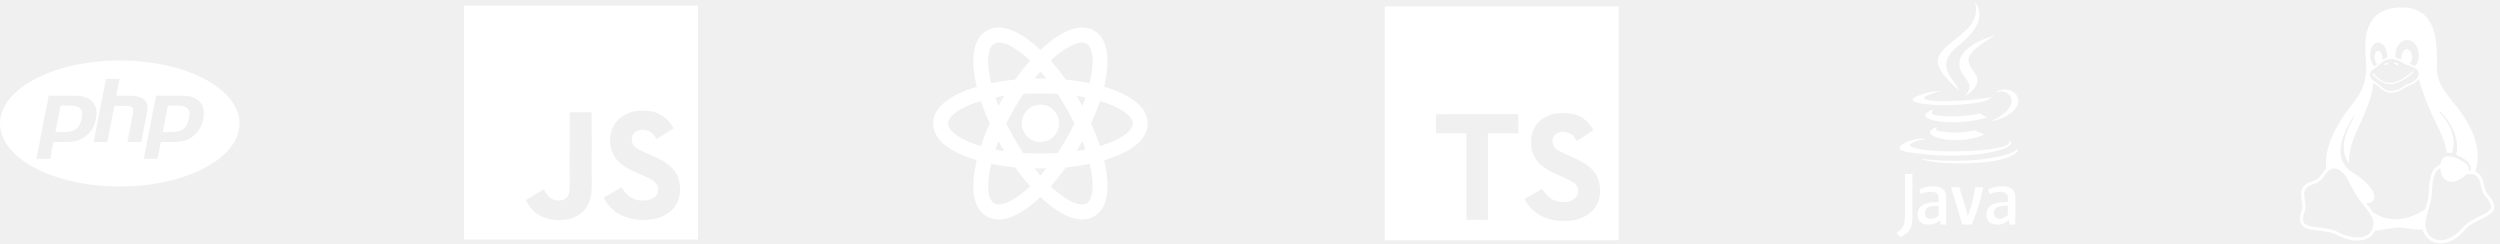
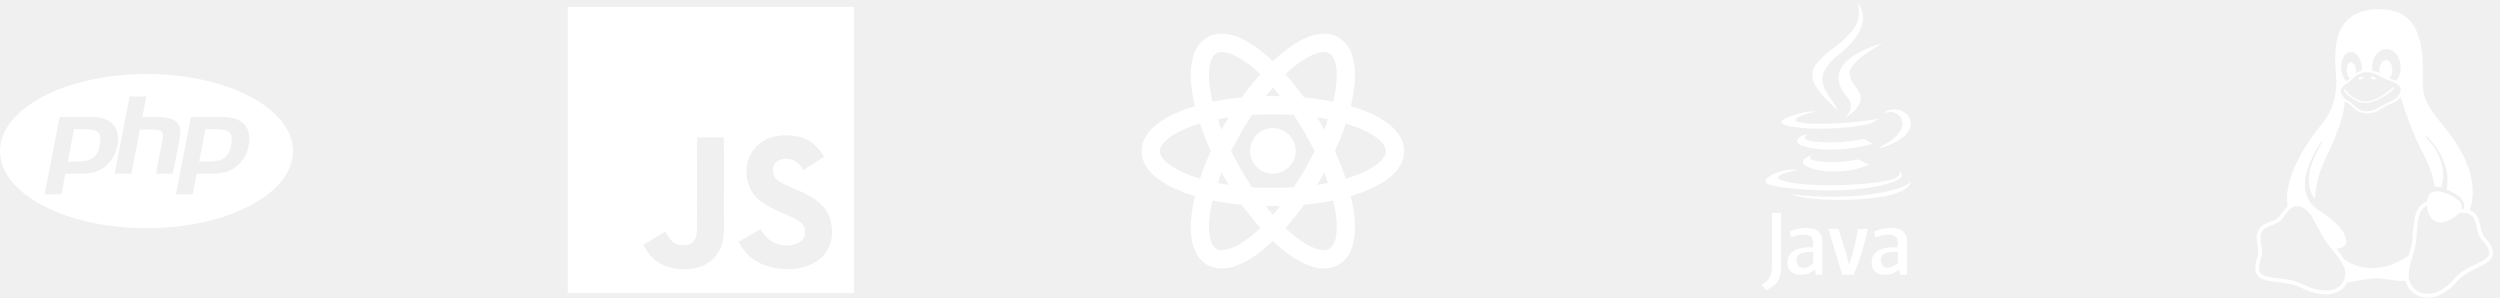
- <svg xmlns="http://www.w3.org/2000/svg" width="668" height="65" viewBox="0 0 668 65" fill="none">
-   <path d="M370 32.955V64.205H432.5V1.705H370V32.955ZM420.365 30.455C421.862 30.802 423.222 31.585 424.275 32.705C424.854 33.308 425.358 33.98 425.775 34.705C425.775 34.785 423.075 36.61 421.43 37.63C421.37 37.67 421.13 37.41 420.865 37.015C420.565 36.497 420.138 36.063 419.625 35.755C419.112 35.446 418.528 35.272 417.93 35.25C416.035 35.12 414.815 36.115 414.825 37.75C414.809 38.157 414.903 38.561 415.095 38.92C415.51 39.785 416.285 40.3 418.715 41.35C423.19 43.275 425.105 44.545 426.295 46.35C427.625 48.35 427.92 51.58 427.02 53.97C426.02 56.57 423.57 58.335 420.105 58.92C418.522 59.101 416.923 59.084 415.345 58.87C412.936 58.479 410.714 57.332 409 55.595C408.425 54.96 407.305 53.305 407.375 53.185C407.558 53.05 407.75 52.928 407.95 52.82L410.25 51.5L412.045 50.46L412.42 51.015C413.053 51.92 413.858 52.692 414.79 53.285C416.79 54.335 419.52 54.19 420.87 52.975C421.323 52.53 421.606 51.94 421.669 51.307C421.732 50.675 421.571 50.041 421.215 49.515C420.715 48.82 419.715 48.235 416.92 47.015C413.695 45.625 412.305 44.765 411.035 43.395C410.242 42.491 409.657 41.424 409.32 40.27C409.069 38.951 409.032 37.601 409.21 36.27C409.875 33.155 412.21 30.98 415.62 30.335C417.199 30.14 418.799 30.183 420.365 30.465V30.455ZM405.695 33.075V35.635H397.58V58.75H391.825V35.63H383.69V33.13C383.668 32.269 383.692 31.408 383.76 30.55C383.79 30.51 388.76 30.49 394.76 30.5H405.665L405.695 33.075Z" fill="white" />
-   <path d="M517.798 33.908C511.186 35.755 521.82 39.571 530.238 35.965C528.859 35.429 527.87 34.81 527.87 34.81C524.116 35.52 522.375 35.575 518.968 35.187C516.155 34.864 517.798 33.908 517.798 33.908ZM529.23 30.305C524.255 31.262 521.381 31.232 517.74 30.857C514.926 30.566 516.768 29.201 516.768 29.201C509.487 31.618 520.821 34.36 530.998 31.384C529.917 31.003 529.23 30.305 529.23 30.305ZM533.129 9.44C533.129 9.44 518.41 13.115 525.439 21.215C527.515 23.605 524.895 25.753 524.895 25.753C524.895 25.753 530.162 23.034 527.743 19.628C525.484 16.454 523.752 14.877 533.129 9.44ZM509.74 40.653C526.902 43.434 541.024 39.4 536.573 37.391C536.573 37.391 537.789 38.394 535.234 39.169C530.376 40.64 515.012 41.084 510.744 39.227C509.211 38.559 512.088 37.633 512.992 37.439C513.936 37.234 514.475 37.272 514.475 37.272C512.769 36.07 503.447 39.631 509.74 40.653ZM530.674 26.942C531.499 26.38 532.639 25.89 532.639 25.89C532.639 25.89 529.393 26.471 526.159 26.742C522.2 27.075 517.953 27.14 515.821 26.855C510.773 26.18 518.588 24.323 518.588 24.323C518.588 24.323 515.553 24.118 511.821 25.923C507.408 28.058 522.737 29.03 530.674 26.942ZM532.607 32.158C532.57 32.258 532.446 32.371 532.446 32.371C543.219 29.539 539.258 22.389 534.107 24.198C533.655 24.358 533.418 24.73 533.418 24.73C533.418 24.73 533.703 24.615 534.34 24.482C536.944 23.94 540.675 27.968 532.607 32.158ZM523.503 24.246C521.914 20.653 516.525 17.511 523.506 11.997C532.211 5.126 527.744 0.656 527.744 0.656C529.546 7.755 521.388 9.899 518.444 14.32C516.439 17.332 519.428 20.57 523.503 24.246ZM532.898 42.072C526.289 43.316 518.136 43.171 513.303 42.373C513.303 42.373 514.293 43.193 519.381 43.52C527.123 44.015 539.016 43.245 539.297 39.581C539.297 39.581 538.756 40.969 532.898 42.072ZM516.566 49.767C515.122 49.767 513.89 50.124 512.862 50.578L513.174 51.825C513.983 51.528 514.983 51.252 516.011 51.252C517.436 51.252 518 51.825 518 53.012V54H517.4C513.94 54 512.378 55.292 512.378 57.312C512.378 59.051 513.408 60.016 515.345 60.016C516.59 60.016 517.52 59.593 518.389 58.84L518.547 60H520V52.754C520 50.955 519.038 49.767 516.566 49.767ZM518 57.519C517.5 58.151 516.554 58.508 515.861 58.508C514.874 58.508 514.367 57.822 514.367 56.873C514.367 55.844 514.968 55 517.264 55H518V57.519ZM525.806 57.84L525.388 56.036L523.51 50H521.315L524.341 60H526.854C528.296 56.5 529.325 53 529.897 50H527.761C527.426 52.5 526.753 55.212 525.806 57.84ZM535.008 49.767C533.563 49.767 532.302 50.124 531.274 50.578L531.572 51.825C532.383 51.528 533.433 51.252 534.461 51.252C535.884 51.252 536.5 51.825 536.5 53.012V54H535.786C532.325 54 530.764 55.292 530.764 57.312C530.764 59.051 531.792 60.016 533.729 60.016C534.975 60.016 535.903 59.593 536.774 58.84L536.933 60H538.5V52.754C538.5 50.955 537.478 49.767 535.008 49.767ZM534.302 58.498C533.315 58.498 532.779 57.817 532.779 56.868C532.779 55.84 533.354 55 535.647 55H536.5V57.5H536.467C535.734 58 534.993 58.498 534.302 58.498ZM509 57.687C509 59.322 508.778 60.005 508.511 60.537C508.203 61.133 507.484 61.775 506.71 62.172L507.677 63.344C508.693 62.969 509.649 62.305 510.223 61.465C510.798 60.604 511 59.72 511 57.532V46.5H509V57.687Z" fill="white" />
+ <svg xmlns="http://www.w3.org/2000/svg" width="546" height="65" viewBox="0 0 546 65" fill="none">
+   <path d="M395.798 33.908C389.186 35.755 399.82 39.571 408.238 35.965C406.859 35.429 405.87 34.81 405.87 34.81C402.116 35.52 400.375 35.575 396.968 35.187C394.155 34.864 395.798 33.908 395.798 33.908ZM407.23 30.305C402.255 31.262 399.381 31.232 395.74 30.857C392.926 30.566 394.768 29.201 394.768 29.201C387.487 31.618 398.821 34.36 408.998 31.384C407.917 31.003 407.23 30.305 407.23 30.305ZM411.129 9.44C411.129 9.44 396.41 13.115 403.439 21.215C405.515 23.605 402.895 25.753 402.895 25.753C402.895 25.753 408.162 23.034 405.743 19.628C403.484 16.454 401.752 14.877 411.129 9.44ZM387.74 40.653C404.902 43.434 419.024 39.4 414.573 37.391C414.573 37.391 415.789 38.394 413.234 39.169C408.376 40.64 393.012 41.084 388.744 39.227C387.211 38.559 390.088 37.633 390.992 37.439C391.936 37.234 392.475 37.272 392.475 37.272C390.769 36.07 381.447 39.631 387.74 40.653ZM408.674 26.942C409.499 26.38 410.639 25.89 410.639 25.89C410.639 25.89 407.393 26.471 404.159 26.742C400.2 27.075 395.953 27.14 393.821 26.855C388.773 26.18 396.588 24.323 396.588 24.323C396.588 24.323 393.553 24.118 389.821 25.923C385.408 28.058 400.737 29.03 408.674 26.942ZM410.607 32.158C410.57 32.258 410.446 32.371 410.446 32.371C421.219 29.539 417.258 22.389 412.107 24.198C411.655 24.358 411.418 24.73 411.418 24.73C411.418 24.73 411.703 24.615 412.34 24.482C414.944 23.94 418.675 27.968 410.607 32.158ZM401.503 24.246C399.914 20.653 394.525 17.511 401.506 11.997C410.211 5.126 405.744 0.656 405.744 0.656C407.546 7.755 399.388 9.899 396.444 14.32C394.439 17.332 397.428 20.57 401.503 24.246ZM410.898 42.072C404.289 43.316 396.136 43.171 391.303 42.373C391.303 42.373 392.293 43.193 397.381 43.52C405.123 44.015 417.016 43.245 417.297 39.581C417.297 39.581 416.756 40.969 410.898 42.072ZM394.566 49.767C393.122 49.767 391.89 50.124 390.862 50.578L391.174 51.825C391.983 51.528 392.983 51.252 394.011 51.252C395.436 51.252 396 51.825 396 53.012V54H395.4C391.94 54 390.378 55.292 390.378 57.312C390.378 59.051 391.408 60.016 393.345 60.016C394.59 60.016 395.52 59.593 396.389 58.84L396.547 60H398V52.754C398 50.955 397.038 49.767 394.566 49.767ZM396 57.519C395.5 58.151 394.554 58.508 393.861 58.508C392.874 58.508 392.367 57.822 392.367 56.873C392.367 55.844 392.968 55 395.264 55H396V57.519ZM403.806 57.84L403.388 56.036L401.51 50H399.315L402.341 60H404.854C406.296 56.5 407.325 53 407.897 50H405.761C405.426 52.5 404.753 55.212 403.806 57.84ZM413.008 49.767C411.563 49.767 410.302 50.124 409.274 50.578L409.572 51.825C410.383 51.528 411.433 51.252 412.461 51.252C413.884 51.252 414.5 51.825 414.5 53.012V54H413.786C410.325 54 408.764 55.292 408.764 57.312C408.764 59.051 409.792 60.016 411.729 60.016C412.975 60.016 413.903 59.593 414.774 58.84L414.933 60H416.5V52.754C416.5 50.955 415.478 49.767 413.008 49.767ZM412.302 58.498C411.315 58.498 410.779 57.817 410.779 56.868C410.779 55.84 411.354 55 413.647 55H414.5V57.5H414.467C413.734 58 412.993 58.498 412.302 58.498ZM387 57.687C387 59.322 386.778 60.005 386.511 60.537C386.203 61.133 385.484 61.775 384.71 62.172L385.677 63.344C386.693 62.969 387.649 62.305 388.223 61.465C388.798 60.604 389 59.72 389 57.532V46.5H387V57.687Z" fill="white" />
  <path d="M18.698 28.218H16.176L14.802 35.28H17.042C18.52 35.28 19.624 35 20.354 34.438C21.072 33.886 21.562 32.948 21.812 31.646C22.06 30.396 21.946 29.51 21.49 28.99C21.02 28.48 20.092 28.218 18.698 28.218ZM32 16.168C14.322 16.168 0 23.71 0 33C0 42.29 14.322 49.832 32 49.832C49.678 49.832 64 42.29 64 33C64 23.71 49.678 16.168 32 16.168ZM23.302 36.042C22.61 36.707 21.776 37.209 20.864 37.508C19.968 37.79 18.824 37.946 17.438 37.946H14.28L13.416 42.426H9.738L13.02 25.562H20.082C22.208 25.562 23.76 26.114 24.738 27.228C25.708 28.342 26.01 29.906 25.612 31.906C25.463 32.698 25.19 33.462 24.802 34.168C24.403 34.868 23.896 35.5 23.3 36.042H23.302ZM34.042 37.946L35.49 30.48C35.656 29.634 35.594 29.054 35.3 28.738C35.02 28.436 34.404 28.28 33.468 28.28H30.562L28.688 37.946H25.032L28.312 21.072H31.958L31.084 25.562H34.334C36.388 25.562 37.792 25.916 38.564 26.624C39.346 27.344 39.574 28.498 39.274 30.094L37.74 37.948L34.042 37.946ZM54.29 31.906C54.146 32.699 53.872 33.463 53.48 34.168C53.085 34.867 52.582 35.499 51.99 36.042C51.291 36.704 50.456 37.205 49.542 37.508C48.646 37.79 47.5 37.946 46.116 37.946H42.97L42.096 42.426H38.418L41.7 25.562H48.762C50.888 25.562 52.44 26.114 53.418 27.24C54.388 28.344 54.688 29.906 54.29 31.906ZM47.376 28.218H44.864L43.49 35.28H45.72C47.208 35.28 48.312 35 49.032 34.438C49.76 33.886 50.25 32.948 50.502 31.646C50.75 30.396 50.636 29.51 50.166 28.99C49.71 28.48 48.772 28.218 47.376 28.218Z" fill="white" />
  <path d="M124 1.5V64H186.5V1.5H124ZM157.06 54.757C156.137 56.631 154.376 57.862 152.336 58.457C149.2 59.177 146.201 58.767 143.97 57.428C142.477 56.511 141.311 55.102 140.52 53.477L145.279 50.562C145.321 50.58 145.446 50.806 145.613 51.097C146.22 52.114 146.743 52.834 147.772 53.34C148.783 53.685 151.003 53.906 151.86 52.127C152.384 51.221 152.217 48.312 152.217 45.094C152.216 40.036 152.24 35 152.24 30H158.095C158.095 35.5 158.125 40.709 158.095 46.076C158.107 49.366 158.393 52.299 157.06 54.757ZM181.347 53.102C179.312 60.063 167.965 60.289 163.431 55.691C162.473 54.608 161.873 54.042 161.301 52.793C163.711 51.407 163.711 51.407 166.056 50.05C167.329 52.008 168.507 53.084 170.625 53.525C173.499 53.876 176.39 52.889 175.742 49.836C175.076 47.343 169.857 46.736 166.306 44.071C162.7 41.649 161.855 35.765 164.818 32.403C165.806 31.16 167.49 30.232 169.257 29.785L171.1 29.547C174.641 29.476 176.854 30.41 178.479 32.224C178.931 32.682 179.299 33.176 179.989 34.247C178.103 35.449 178.11 35.438 175.408 37.187C174.831 35.944 173.874 35.163 172.861 34.825C171.291 34.349 169.309 34.866 168.898 36.526C168.756 37.038 168.785 37.514 169.012 38.358C169.649 39.81 171.785 40.441 173.701 41.322C179.216 43.559 181.078 45.957 181.536 48.812C181.978 51.27 181.43 52.864 181.347 53.102Z" fill="white" />
  <path d="M278 27.96C280.747 27.96 282.987 30.2 282.987 33C282.987 35.667 280.747 37.933 278 37.933C275.253 37.933 273.013 35.667 273.013 33C273.013 30.2 275.253 27.96 278 27.96ZM265.653 54.333C267.333 55.347 271.013 53.8 275.253 49.8C273.867 48.227 272.507 46.52 271.227 44.733C269.078 44.528 266.941 44.207 264.827 43.773C263.467 49.48 263.973 53.4 265.653 54.333ZM267.547 39.027L266.773 37.667C266.48 38.44 266.187 39.213 266 39.96C266.72 40.12 267.52 40.253 268.347 40.387L267.547 39.027ZM284.987 37L287.147 33L284.987 29C284.187 27.587 283.333 26.333 282.56 25.08C281.12 25 279.6 25 278 25C276.4 25 274.88 25 273.44 25.08C272.667 26.333 271.813 27.587 271.013 29L268.853 33L271.013 37C271.813 38.413 272.667 39.667 273.44 40.92C274.88 41 276.4 41 278 41C279.6 41 281.12 41 282.56 40.92C283.333 39.667 284.187 38.413 284.987 37ZM278 19.08C277.493 19.667 276.96 20.28 276.427 21H279.573C279.04 20.28 278.507 19.667 278 19.08ZM278 46.92C278.507 46.333 279.04 45.72 279.573 45H276.427C276.96 45.72 277.493 46.333 278 46.92ZM290.32 11.667C288.667 10.653 284.987 12.2 280.747 16.2C282.133 17.773 283.493 19.48 284.773 21.267C286.96 21.48 289.12 21.8 291.173 22.227C292.533 16.52 292.027 12.6 290.32 11.667ZM288.453 26.973L289.227 28.333C289.52 27.56 289.813 26.787 290 26.04C289.28 25.88 288.48 25.747 287.653 25.613L288.453 26.973ZM292.32 8.173C296.24 10.413 296.667 16.307 295.013 23.187C301.787 25.187 306.667 28.493 306.667 33C306.667 37.507 301.787 40.813 295.013 42.813C296.667 49.693 296.24 55.587 292.32 57.827C288.427 60.067 283.12 57.507 278 52.627C272.88 57.507 267.573 60.067 263.653 57.827C259.76 55.587 259.333 49.693 260.987 42.813C254.213 40.813 249.333 37.507 249.333 33C249.333 28.493 254.213 25.187 260.987 23.187C259.333 16.307 259.76 10.413 263.653 8.173C267.573 5.933 272.88 8.493 278 13.373C283.12 8.493 288.427 5.933 292.32 8.173ZM291.547 33C292.453 35 293.253 37 293.92 39.027C299.52 37.347 302.667 34.947 302.667 33C302.667 31.053 299.52 28.653 293.92 26.973C293.253 29 292.453 31 291.547 33ZM264.453 33C263.547 31 262.747 29 262.08 26.973C256.48 28.653 253.333 31.053 253.333 33C253.333 34.947 256.48 37.347 262.08 39.027C262.747 37 263.547 35 264.453 33ZM288.453 39.027L287.653 40.387C288.48 40.253 289.28 40.12 290 39.96C289.813 39.213 289.52 38.44 289.227 37.667L288.453 39.027ZM280.747 49.8C284.987 53.8 288.667 55.347 290.32 54.333C292.027 53.4 292.533 49.48 291.173 43.773C289.12 44.2 286.96 44.52 284.773 44.733C283.493 46.52 282.133 48.227 280.747 49.8ZM267.547 26.973L268.347 25.613C267.52 25.747 266.72 25.88 266 26.04C266.187 26.787 266.48 27.56 266.773 28.333L267.547 26.973ZM275.253 16.2C271.013 12.2 267.333 10.653 265.653 11.667C263.973 12.6 263.467 16.52 264.827 22.227C266.941 21.793 269.078 21.472 271.227 21.267C272.507 19.48 273.867 17.773 275.253 16.2Z" fill="white" />
  <g clip-path="url(#clip0_233_47)">
-     <path d="M640.107 17.172C640.23 17.233 640.328 17.381 640.475 17.381C640.61 17.381 640.819 17.332 640.831 17.196C640.856 17.024 640.598 16.913 640.439 16.84C640.23 16.753 639.96 16.716 639.763 16.827C639.714 16.852 639.665 16.913 639.69 16.962C639.727 17.122 639.972 17.098 640.107 17.172ZM637.419 17.381C637.566 17.381 637.664 17.233 637.787 17.172C637.922 17.098 638.167 17.122 638.217 16.975C638.241 16.926 638.192 16.864 638.143 16.84C637.946 16.729 637.676 16.766 637.468 16.852C637.308 16.926 637.05 17.036 637.075 17.209C637.087 17.332 637.296 17.393 637.419 17.381ZM664.562 51.686C664.121 51.194 663.912 50.259 663.679 49.262C663.458 48.266 663.2 47.195 662.39 46.506C662.23 46.371 662.07 46.248 661.898 46.149C661.739 46.051 661.567 45.965 661.395 45.903C662.525 42.544 662.083 39.197 660.941 36.17C659.541 32.466 657.098 29.23 655.232 27.015C653.133 24.37 651.095 21.86 651.132 18.156C651.193 12.508 651.758 2.012 641.826 2C629.254 1.975 632.397 14.723 632.262 18.636C632.054 21.515 631.477 23.779 629.5 26.597C627.18 29.366 623.914 33.832 622.367 38.496C621.631 40.698 621.287 42.938 621.606 45.054C620.808 45.768 620.206 46.863 619.568 47.54C619.052 48.069 618.304 48.266 617.481 48.561C616.658 48.856 615.762 49.299 615.21 50.345C614.952 50.825 614.866 51.342 614.866 51.871C614.866 52.351 614.94 52.843 615.013 53.323C615.161 54.319 615.32 55.255 615.112 55.882C614.473 57.654 614.387 58.885 614.842 59.783C615.308 60.681 616.241 61.075 617.309 61.296C619.433 61.739 622.318 61.629 624.589 62.834C627.02 64.114 629.488 64.569 631.452 64.114C632.876 63.794 634.042 62.933 634.632 61.629C636.166 61.616 637.86 60.964 640.561 60.816C642.391 60.669 644.686 61.469 647.326 61.321C647.4 61.604 647.498 61.887 647.633 62.145V62.158C648.652 64.213 650.555 65.148 652.58 64.988C654.618 64.828 656.767 63.634 658.51 61.555C660.18 59.537 662.93 58.7 664.759 57.593C665.667 57.039 666.404 56.35 666.465 55.341C666.515 54.332 665.925 53.212 664.562 51.686ZM640.463 12.742C641.666 10.01 644.662 10.06 645.865 12.693C646.663 14.44 646.307 16.495 645.337 17.664C645.141 17.565 644.613 17.344 643.79 17.061C643.925 16.913 644.171 16.729 644.269 16.495C644.858 15.043 644.244 13.173 643.152 13.136C642.256 13.074 641.445 14.465 641.703 15.966C641.2 15.72 640.549 15.535 640.107 15.424C639.984 14.575 640.07 13.628 640.463 12.742ZM635.467 11.327C636.706 11.327 638.02 13.074 637.811 15.449C637.382 15.572 636.94 15.757 636.559 16.015C636.706 14.92 636.154 13.542 635.381 13.603C634.349 13.69 634.177 16.212 635.16 17.061C635.282 17.159 635.393 17.036 634.435 17.738C632.52 15.941 633.146 11.327 635.467 11.327ZM633.797 18.796C634.558 18.23 635.467 17.565 635.528 17.504C636.105 16.962 637.185 15.757 638.953 15.757C639.825 15.757 640.868 16.04 642.133 16.852C642.906 17.356 643.52 17.393 644.907 17.996C645.939 18.427 646.589 19.19 646.196 20.236C645.877 21.109 644.846 22.007 643.41 22.463C642.047 22.906 640.979 24.431 638.72 24.296C638.241 24.271 637.86 24.173 637.541 24.038C636.559 23.607 636.044 22.758 635.086 22.192C634.03 21.601 633.465 20.912 633.281 20.309C633.109 19.706 633.281 19.202 633.797 18.796ZM634.202 59.894C633.871 64.213 628.812 64.126 624.958 62.108C621.287 60.164 616.536 61.309 615.566 59.414C615.271 58.835 615.271 57.851 615.885 56.165V56.141C616.18 55.206 615.959 54.172 615.811 53.2C615.664 52.24 615.59 51.354 615.922 50.739C616.352 49.914 616.965 49.619 617.739 49.348C619.003 48.893 619.187 48.93 620.145 48.13C620.82 47.429 621.311 46.543 621.901 45.915C622.527 45.239 623.128 44.919 624.074 45.066C625.068 45.214 625.927 45.903 626.762 47.035L629.169 51.416C630.335 53.864 634.46 57.371 634.202 59.894ZM634.03 56.707C633.527 55.895 632.852 55.033 632.262 54.295C633.134 54.295 634.006 54.024 634.312 53.2C634.595 52.437 634.312 51.366 633.404 50.136C631.747 47.897 628.702 46.137 628.702 46.137C627.045 45.103 626.112 43.836 625.682 42.458C625.252 41.08 625.314 39.591 625.645 38.127C626.283 35.309 627.929 32.565 628.984 30.842C629.267 30.633 629.083 31.236 627.916 33.402C626.873 35.383 624.921 39.96 627.597 43.541C627.671 40.994 628.272 38.397 629.291 35.973C630.765 32.602 633.871 26.757 634.116 22.106C634.251 22.204 634.681 22.5 634.877 22.61C635.442 22.943 635.872 23.435 636.424 23.878C637.946 25.108 639.923 25.01 641.629 24.025C642.391 23.595 643.004 23.102 643.581 22.918C644.797 22.537 645.767 21.86 646.319 21.072C647.265 24.813 649.474 30.215 650.886 32.848C651.635 34.251 653.133 37.216 653.783 40.797C654.189 40.784 654.643 40.846 655.122 40.969C656.816 36.576 653.685 31.839 652.261 30.522C651.684 29.956 651.66 29.71 651.942 29.723C653.489 31.101 655.527 33.869 656.263 36.982C656.607 38.41 656.669 39.898 656.312 41.375C658.326 42.212 660.72 43.578 660.081 45.657C659.811 45.645 659.689 45.657 659.566 45.657C659.959 44.414 659.087 43.491 656.767 42.446C654.36 41.387 652.347 41.387 652.065 43.984C650.579 44.5 649.818 45.792 649.437 47.343C649.094 48.721 648.996 50.382 648.897 52.252C648.836 53.2 648.455 54.467 648.062 55.821C644.122 58.639 638.646 59.869 634.03 56.707ZM665.631 55.292C665.52 57.359 660.573 57.74 657.872 61.013C656.251 62.945 654.262 64.016 652.519 64.151C650.776 64.286 649.266 63.56 648.382 61.776C647.805 60.41 648.087 58.934 648.517 57.31C648.971 55.562 649.646 53.766 649.732 52.314C649.83 50.444 649.941 48.807 650.248 47.552C650.567 46.285 651.058 45.436 651.93 44.956C651.967 44.931 652.016 44.919 652.052 44.894C652.151 46.518 652.949 48.167 654.36 48.524C655.907 48.93 658.129 47.601 659.075 46.518C660.18 46.481 661.002 46.408 661.849 47.146C663.065 48.192 662.721 50.874 663.949 52.265C665.25 53.692 665.667 54.664 665.631 55.292ZM634.276 20.297C634.521 20.531 634.853 20.851 635.258 21.171C636.068 21.811 637.198 22.475 638.609 22.475C640.033 22.475 641.372 21.749 642.513 21.146C643.115 20.826 643.852 20.285 644.33 19.866C644.809 19.448 645.055 19.091 644.711 19.054C644.367 19.017 644.392 19.374 643.974 19.682C643.434 20.076 642.783 20.592 642.268 20.888C641.359 21.404 639.874 22.143 638.597 22.143C637.32 22.143 636.301 21.552 635.54 20.949C635.16 20.642 634.84 20.334 634.595 20.1C634.411 19.928 634.362 19.534 634.067 19.497C633.895 19.485 633.846 19.953 634.276 20.297Z" fill="white" />
+     <path d="M518.107 17.172C518.23 17.233 518.328 17.381 518.475 17.381C518.61 17.381 518.819 17.332 518.831 17.196C518.856 17.024 518.598 16.913 518.439 16.84C518.23 16.753 517.96 16.716 517.763 16.827C517.714 16.852 517.665 16.913 517.69 16.962C517.727 17.122 517.972 17.098 518.107 17.172ZM515.419 17.381C515.566 17.381 515.664 17.233 515.787 17.172C515.922 17.098 516.167 17.122 516.217 16.975C516.241 16.926 516.192 16.864 516.143 16.84C515.946 16.729 515.676 16.766 515.468 16.852C515.308 16.926 515.05 17.036 515.075 17.209C515.087 17.332 515.296 17.393 515.419 17.381ZM542.562 51.686C542.121 51.194 541.912 50.259 541.679 49.262C541.458 48.266 541.2 47.195 540.39 46.506C540.23 46.371 540.07 46.248 539.898 46.149C539.739 46.051 539.567 45.965 539.395 45.903C540.525 42.544 540.083 39.197 538.941 36.17C537.541 32.466 535.098 29.23 533.232 27.015C531.133 24.37 529.095 21.86 529.132 18.156C529.193 12.508 529.758 2.012 519.826 2C507.254 1.975 510.397 14.723 510.262 18.636C510.054 21.515 509.477 23.779 507.5 26.597C505.18 29.366 501.914 33.832 500.367 38.496C499.631 40.698 499.287 42.938 499.606 45.054C498.808 45.768 498.206 46.863 497.568 47.54C497.052 48.069 496.304 48.266 495.481 48.561C494.658 48.856 493.762 49.299 493.21 50.345C492.952 50.825 492.866 51.342 492.866 51.871C492.866 52.351 492.94 52.843 493.013 53.323C493.161 54.319 493.32 55.255 493.112 55.882C492.473 57.654 492.387 58.885 492.842 59.783C493.308 60.681 494.241 61.075 495.309 61.296C497.433 61.739 500.318 61.629 502.589 62.834C505.02 64.114 507.488 64.569 509.452 64.114C510.876 63.794 512.042 62.933 512.632 61.629C514.166 61.616 515.86 60.964 518.561 60.816C520.391 60.669 522.686 61.469 525.326 61.321C525.4 61.604 525.498 61.887 525.633 62.145V62.158C526.652 64.213 528.555 65.148 530.58 64.988C532.618 64.828 534.767 63.634 536.51 61.555C538.18 59.537 540.93 58.7 542.759 57.593C543.667 57.039 544.404 56.35 544.465 55.341C544.515 54.332 543.925 53.212 542.562 51.686ZM518.463 12.742C519.666 10.01 522.662 10.06 523.865 12.693C524.663 14.44 524.307 16.495 523.337 17.664C523.141 17.565 522.613 17.344 521.79 17.061C521.925 16.913 522.171 16.729 522.269 16.495C522.858 15.043 522.244 13.173 521.152 13.136C520.256 13.074 519.445 14.465 519.703 15.966C519.2 15.72 518.549 15.535 518.107 15.424C517.984 14.575 518.07 13.628 518.463 12.742ZM513.467 11.327C514.706 11.327 516.02 13.074 515.811 15.449C515.382 15.572 514.94 15.757 514.559 16.015C514.706 14.92 514.154 13.542 513.381 13.603C512.349 13.69 512.177 16.212 513.16 17.061C513.282 17.159 513.393 17.036 512.435 17.738C510.52 15.941 511.146 11.327 513.467 11.327ZM511.797 18.796C512.558 18.23 513.467 17.565 513.528 17.504C514.105 16.962 515.185 15.757 516.953 15.757C517.825 15.757 518.868 16.04 520.133 16.852C520.906 17.356 521.52 17.393 522.907 17.996C523.939 18.427 524.589 19.19 524.196 20.236C523.877 21.109 522.846 22.007 521.41 22.463C520.047 22.906 518.979 24.431 516.72 24.296C516.241 24.271 515.86 24.173 515.541 24.038C514.559 23.607 514.044 22.758 513.086 22.192C512.03 21.601 511.465 20.912 511.281 20.309C511.109 19.706 511.281 19.202 511.797 18.796ZM512.202 59.894C511.871 64.213 506.812 64.126 502.958 62.108C499.287 60.164 494.536 61.309 493.566 59.414C493.271 58.835 493.271 57.851 493.885 56.165V56.141C494.18 55.206 493.959 54.172 493.811 53.2C493.664 52.24 493.59 51.354 493.922 50.739C494.352 49.914 494.965 49.619 495.739 49.348C497.003 48.893 497.187 48.93 498.145 48.13C498.82 47.429 499.311 46.543 499.901 45.915C500.527 45.239 501.128 44.919 502.074 45.066C503.068 45.214 503.927 45.903 504.762 47.035L507.169 51.416C508.335 53.864 512.46 57.371 512.202 59.894ZM512.03 56.707C511.527 55.895 510.852 55.033 510.262 54.295C511.134 54.295 512.006 54.024 512.312 53.2C512.595 52.437 512.312 51.366 511.404 50.136C509.747 47.897 506.702 46.137 506.702 46.137C505.045 45.103 504.112 43.836 503.682 42.458C503.252 41.08 503.314 39.591 503.645 38.127C504.283 35.309 505.929 32.565 506.984 30.842C507.267 30.633 507.083 31.236 505.916 33.402C504.873 35.383 502.921 39.96 505.597 43.541C505.671 40.994 506.272 38.397 507.291 35.973C508.765 32.602 511.871 26.757 512.116 22.106C512.251 22.204 512.681 22.5 512.877 22.61C513.442 22.943 513.872 23.435 514.424 23.878C515.946 25.108 517.923 25.01 519.629 24.025C520.391 23.595 521.004 23.102 521.581 22.918C522.797 22.537 523.767 21.86 524.319 21.072C525.265 24.813 527.474 30.215 528.886 32.848C529.635 34.251 531.133 37.216 531.783 40.797C532.189 40.784 532.643 40.846 533.122 40.969C534.816 36.576 531.685 31.839 530.261 30.522C529.684 29.956 529.66 29.71 529.942 29.723C531.489 31.101 533.527 33.869 534.263 36.982C534.607 38.41 534.669 39.898 534.312 41.375C536.326 42.212 538.72 43.578 538.081 45.657C537.811 45.645 537.689 45.657 537.566 45.657C537.959 44.414 537.087 43.491 534.767 42.446C532.36 41.387 530.347 41.387 530.065 43.984C528.579 44.5 527.818 45.792 527.437 47.343C527.094 48.721 526.996 50.382 526.897 52.252C526.836 53.2 526.455 54.467 526.062 55.821C522.122 58.639 516.646 59.869 512.03 56.707ZM543.631 55.292C543.52 57.359 538.573 57.74 535.872 61.013C534.251 62.945 532.262 64.016 530.519 64.151C528.776 64.286 527.266 63.56 526.382 61.776C525.805 60.41 526.087 58.934 526.517 57.31C526.971 55.562 527.646 53.766 527.732 52.314C527.83 50.444 527.941 48.807 528.248 47.552C528.567 46.285 529.058 45.436 529.93 44.956C529.967 44.931 530.016 44.919 530.052 44.894C530.151 46.518 530.949 48.167 532.36 48.524C533.907 48.93 536.129 47.601 537.075 46.518C538.18 46.481 539.002 46.408 539.849 47.146C541.065 48.192 540.721 50.874 541.949 52.265C543.25 53.692 543.667 54.664 543.631 55.292ZM512.276 20.297C512.521 20.531 512.853 20.851 513.258 21.171C514.068 21.811 515.198 22.475 516.609 22.475C518.033 22.475 519.372 21.749 520.513 21.146C521.115 20.826 521.852 20.285 522.33 19.866C522.809 19.448 523.055 19.091 522.711 19.054C522.367 19.017 522.392 19.374 521.974 19.682C521.434 20.076 520.783 20.592 520.268 20.888C519.359 21.404 517.874 22.143 516.597 22.143C515.32 22.143 514.301 21.552 513.54 20.949C513.16 20.642 512.84 20.334 512.595 20.1C512.411 19.928 512.362 19.534 512.067 19.497C511.895 19.485 511.846 19.953 512.276 20.297Z" fill="white" />
  </g>
  <defs>
    <clipPath id="clip0_233_47">
-       <rect width="55" height="63" fill="white" transform="translate(613 2)" />
+       <rect width="55" height="63" fill="white" transform="translate(491 2)" />
    </clipPath>
  </defs>
</svg>
